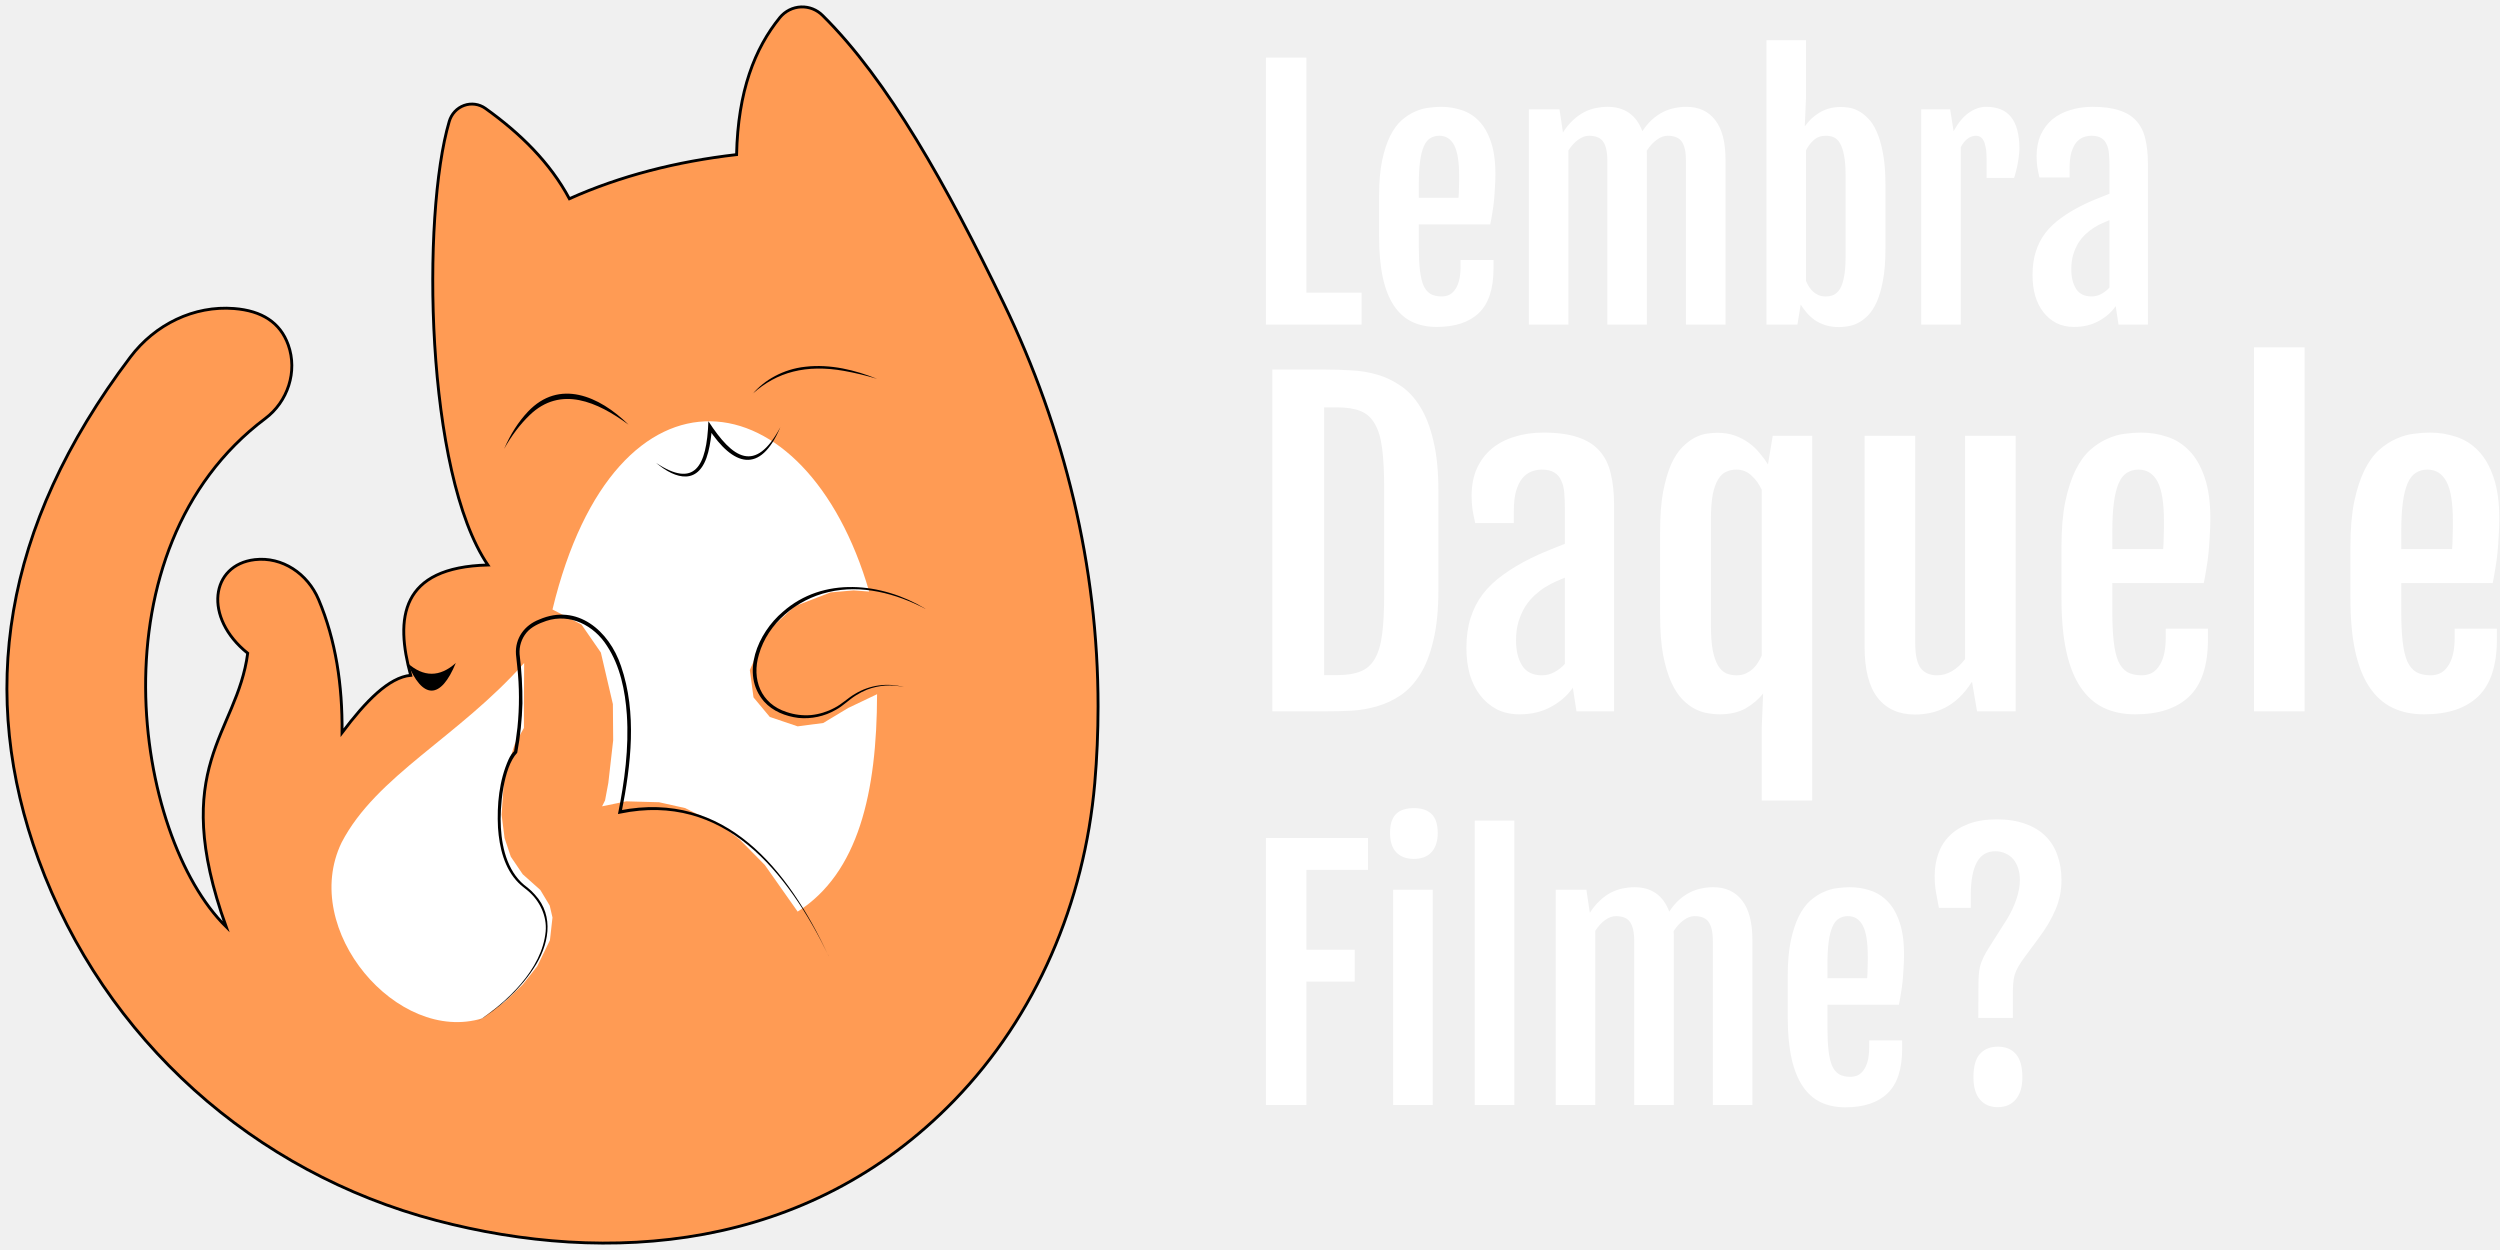
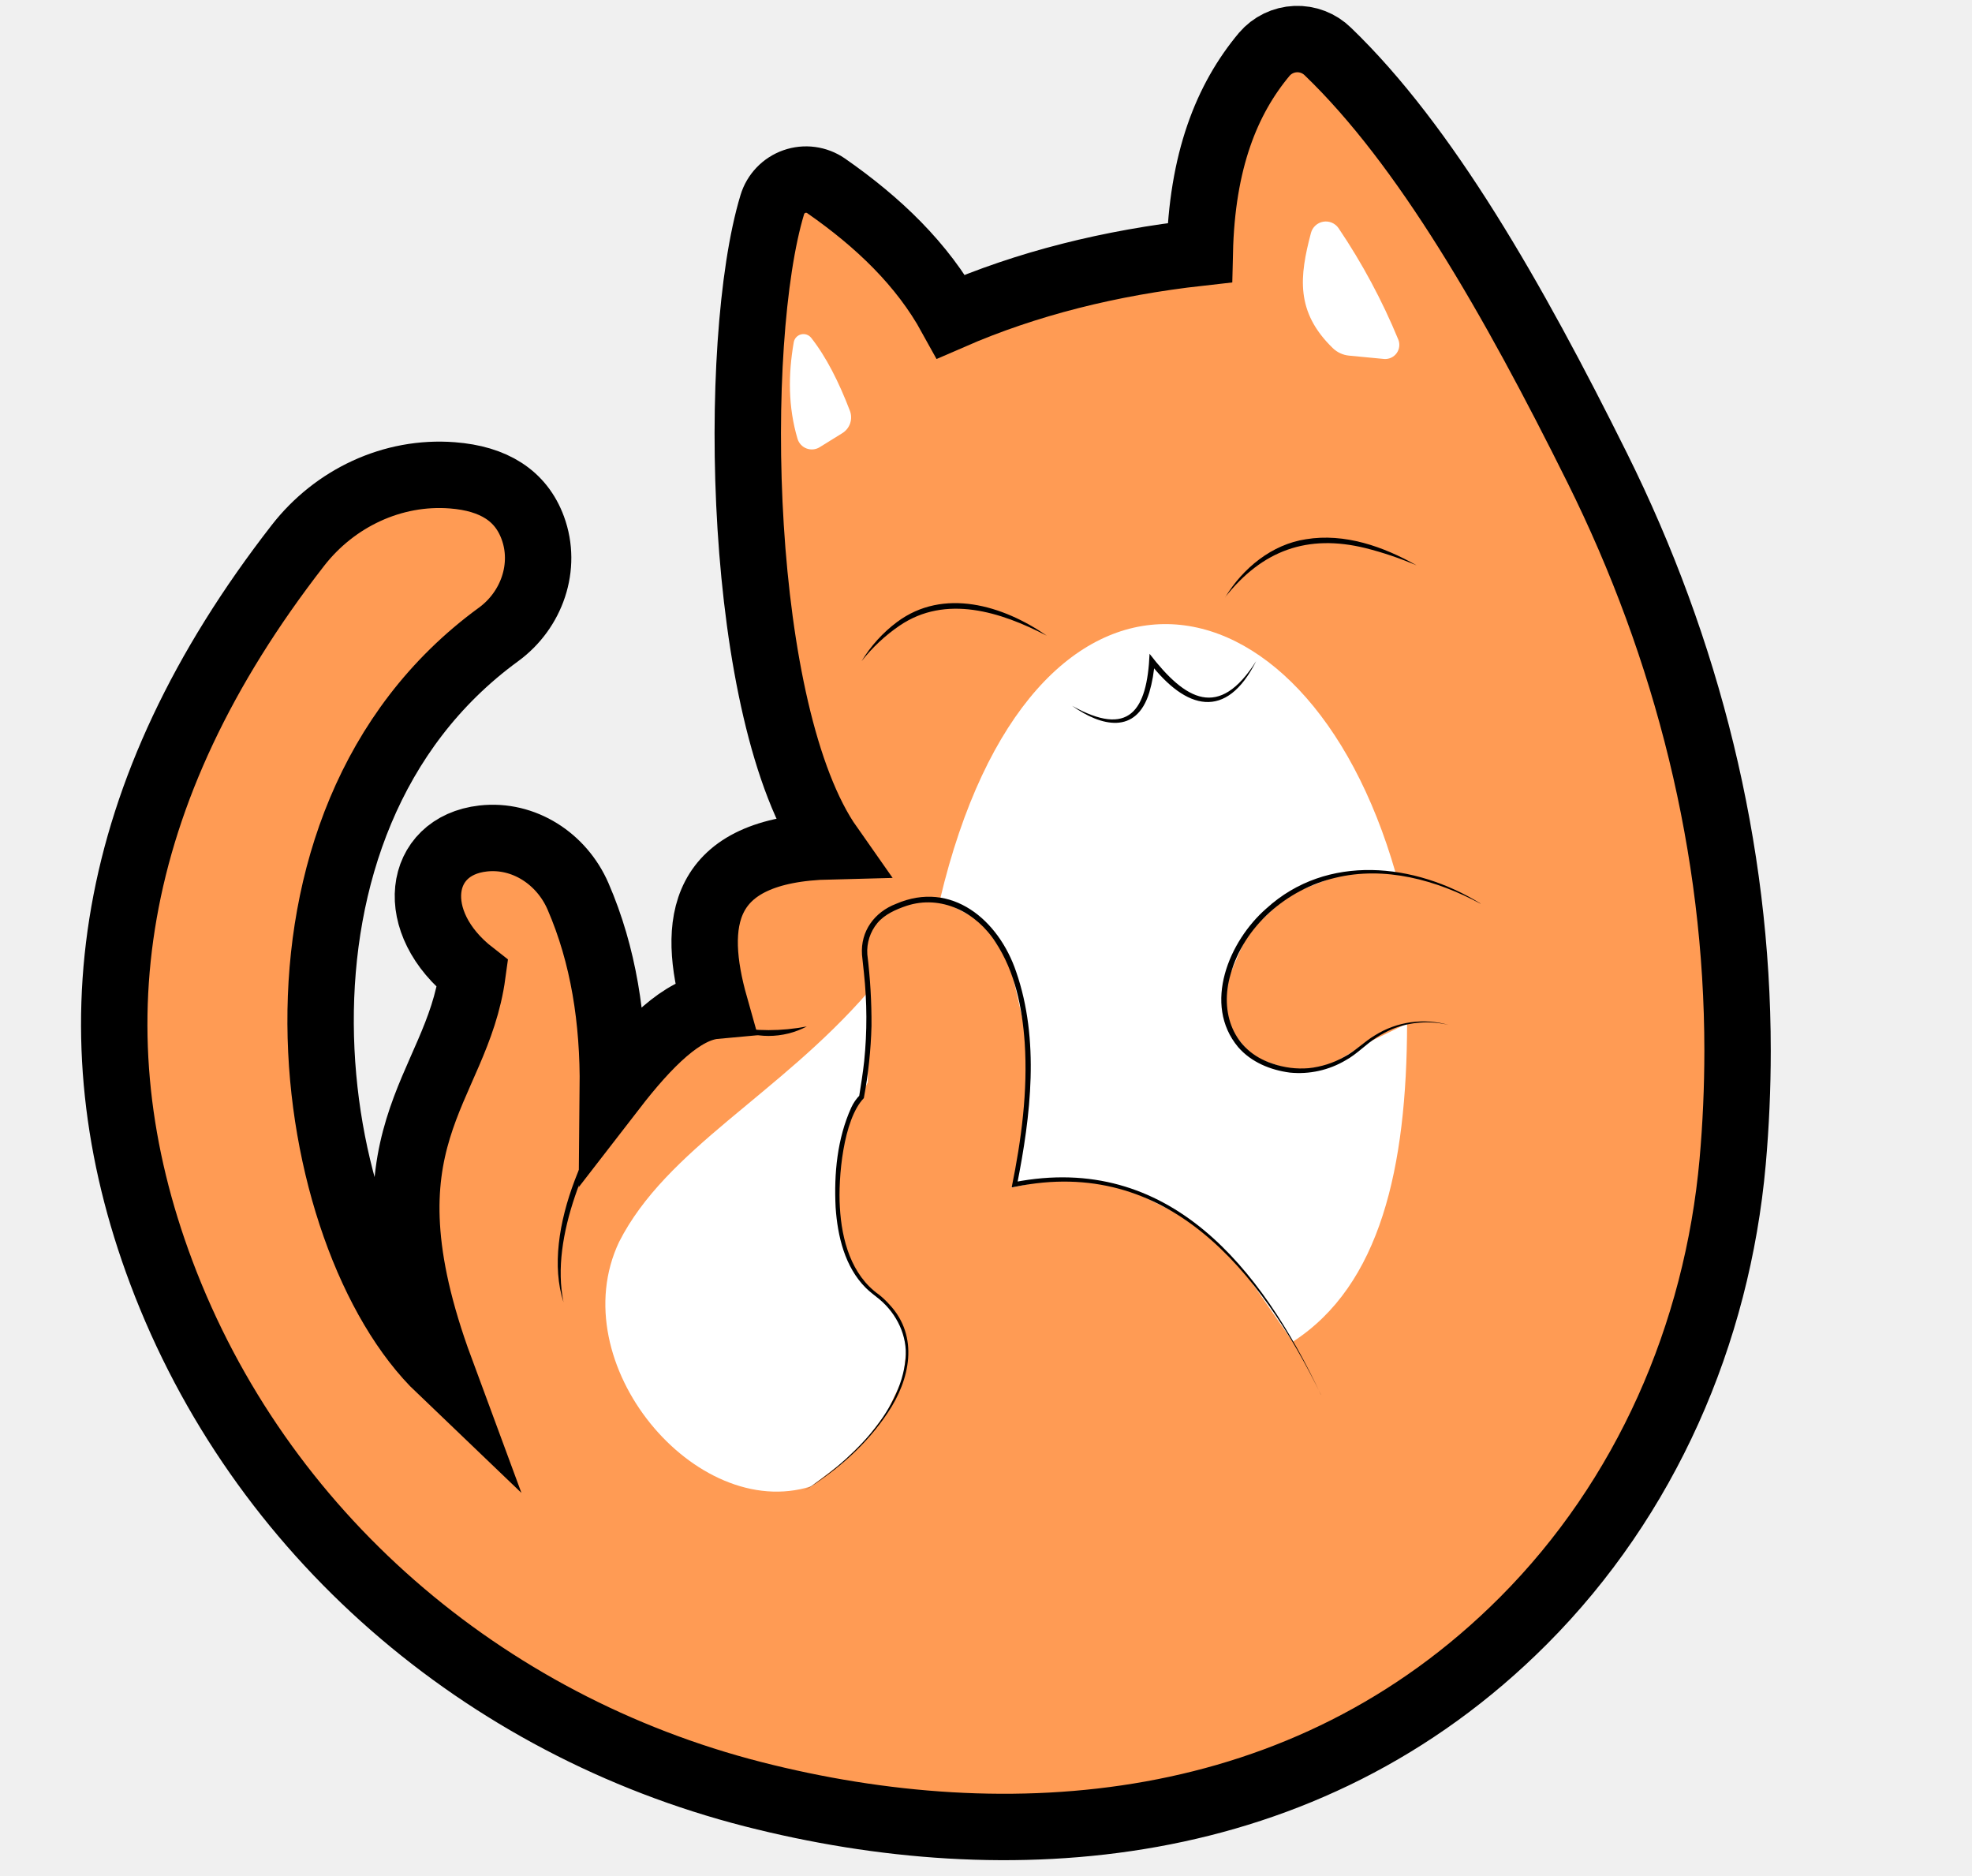
- <svg xmlns="http://www.w3.org/2000/svg" width="362" height="181" viewBox="0 0 362 181" fill="none">
-   <ellipse cx="89" cy="61.5" rx="9" ry="7.5" fill="#C4C4C4" />
-   <circle cx="89" cy="96" r="9" fill="#C4C4C4" />
-   <path d="M32.749 134.205C19.387 121.068 13.126 79.572 38.405 60.607C41.651 58.172 43.126 53.813 41.736 49.935C40.581 46.705 37.929 44.998 33.915 44.678C28.094 44.211 22.457 46.96 18.872 51.707C0.165 76.459 -3.111 100.678 5.579 124.47C15.117 150.595 36.917 169.809 63.184 176.719C87.943 183.23 116.862 181.313 138.164 159.344C150.065 147.07 157.016 130.684 158.521 113.411C158.839 109.74 158.998 106.033 159 102.289C159 82.021 154.114 62.093 145.344 43.94C137.11 26.907 128.595 11.624 119.126 2.252C118.713 1.833 118.22 1.506 117.678 1.291C117.137 1.077 116.558 0.979 115.978 1.004C115.398 1.029 114.829 1.176 114.307 1.436C113.785 1.697 113.32 2.065 112.942 2.518C109.283 7.016 106.859 13.193 106.656 22.387C97.951 23.389 89.847 25.461 82.447 28.776C79.657 23.561 75.387 19.344 70.279 15.689C69.834 15.375 69.323 15.172 68.788 15.099C68.254 15.025 67.709 15.083 67.2 15.267C66.691 15.45 66.231 15.755 65.858 16.156C65.484 16.557 65.208 17.043 65.052 17.574C61.016 31.275 61.602 68.578 70.644 81.811C57.915 82.129 57.211 89.559 59.467 97.785C56.306 98.082 52.953 101.536 49.53 106.09C49.596 99.212 48.628 92.727 46.138 86.822C44.551 83.06 40.862 80.577 36.9 81.036C30.509 81.778 29.406 89.418 35.868 94.589C34.303 106.402 24.366 110.883 32.749 134.205Z" fill="#FF9B54" stroke="black" stroke-width="0.418" stroke-miterlimit="10" />
-   <path d="M115.498 132C124.315 126.405 126.974 114.754 127 100.519L122.805 102.522L119.21 104.687L115.498 105.176L111.468 103.814L109.107 100.983L108.575 97.016L111.002 91.514L115.077 87.785L120.251 85.782L123.601 85.489L125.859 85.659C116.724 54.245 89.116 50.455 80 88.255L84.201 90.437L87.005 94.491L88.746 101.959L88.788 107.193L88.086 113.364L87.611 115.904L87.179 116.757L90.677 116.033L95.43 116.164L99.19 117.003L104.813 119.801L107.114 121.569L110.751 125.258L115.498 132Z" fill="white" />
-   <path d="M75.898 96C66.393 106.728 54.473 112.322 49.459 122.008C43.361 134.64 57.588 151.239 69.847 147.451L73.182 144.973L75.697 142.557L77.797 139.908L79.631 136.144L80 132.856L79.598 131.126L78.238 128.868L75.688 126.59L73.962 124.045L73.062 121.355L72.632 117.976L73.005 112.567L74.529 107.763L75.865 105.409V101.412L75.898 96Z" fill="white" />
-   <path d="M109.013 57C110.657 55.059 113.385 53.451 116.602 53.106C120.235 52.679 123.89 53.597 127 54.86C125.451 54.386 123.853 53.999 122.219 53.705C116.742 52.738 112.485 53.855 109 57H109.013Z" fill="black" />
-   <path d="M90.995 61.479C86.554 58.211 81.197 55.77 76.696 60.106C75.295 61.461 74.049 63.111 73 65C73.894 62.902 75.066 61.069 76.451 59.603C80.969 54.834 86.771 57.31 91 61.479H90.995Z" fill="black" />
-   <path d="M95 67.024C100.556 70.712 102.336 67.639 102.576 61C106.095 66.411 109.362 68.655 113 61.848C110.062 68.773 106.137 67.469 102.59 62.051L103.08 61.871C103.019 63.092 102.842 64.301 102.552 65.474C101.283 70.388 97.853 69.434 95 67.024Z" fill="black" />
-   <path d="M133.981 88.149C129.738 85.932 124.749 84.601 119.975 85.733C115.343 86.792 111.171 90.255 109.893 94.771C108.82 98.324 110.133 101.915 113.932 103.113C115.057 103.496 116.253 103.642 117.441 103.542C118.633 103.419 119.787 103.064 120.834 102.497C121.924 101.952 122.765 101.068 123.831 100.459C124.877 99.827 126.048 99.415 127.268 99.249C128.488 99.083 129.731 99.167 130.915 99.496C129.132 99.08 127.26 99.206 125.553 99.856C124.997 100.082 124.463 100.358 123.959 100.679C122.926 101.314 122.087 102.219 121.005 102.796C119.381 103.733 117.49 104.14 115.61 103.957C113.746 103.719 111.896 102.991 110.629 101.576C107.177 97.573 109.749 91.636 113.354 88.593C119.196 83.429 127.678 84.331 134 88.144L133.981 88.149Z" fill="black" />
-   <path d="M120 138.439C114.028 126.189 104.86 114.693 89.822 117.807L89.482 117.875C90.439 113.143 91.086 108.305 90.768 103.49C90.528 100.031 89.811 96.442 87.884 93.511C86.007 90.551 82.531 88.769 79.097 89.909C78.051 90.265 76.95 90.751 76.23 91.616C75.516 92.486 75.161 93.598 75.237 94.724C75.526 97.081 75.664 99.453 75.65 101.828C75.587 104.235 75.334 106.632 74.894 108.999C72.855 111.147 72.347 116.928 72.528 119.837C72.707 123.075 73.644 126.576 76.397 128.525C76.774 128.828 77.124 129.163 77.443 129.527C80.355 132.678 79.449 136.971 77.259 140.236C75.159 143.432 72.219 146.004 69 148C73.376 145.161 78.5 140.365 79.014 134.871C79.209 132.624 78.155 130.443 76.461 129.002C76.035 128.643 75.48 128.247 75.092 127.851C73.014 125.765 72.303 122.707 72.11 119.863C71.94 116.513 72.263 113.031 73.65 109.945C73.859 109.482 74.148 109.06 74.503 108.699L74.428 108.842C74.612 107.671 74.802 106.508 74.927 105.338C75.225 102.41 75.216 99.458 74.899 96.532C74.844 95.94 74.766 95.378 74.713 94.758C74.554 92.421 75.943 90.526 78.082 89.704C83.558 87.328 88.202 91.318 89.923 96.442C92.26 103.232 91.368 110.723 90.006 117.628L89.728 117.347C105.035 114.351 114.12 125.891 119.992 138.439H120Z" fill="black" />
-   <path d="M66 96C64.921 98.627 63.72 100 62.5 100C61.28 100 60.079 98.627 59 96C61.312 98.079 63.688 98.079 66 96Z" fill="black" />
-   <path d="M183.305 8.338H189.168V42.382H197.158V47H183.305V8.338ZM208.023 47.34C206.68 47.34 205.488 47.09 204.447 46.593C203.421 46.095 202.553 45.317 201.844 44.261C201.134 43.205 200.599 41.854 200.236 40.209C199.874 38.549 199.693 36.557 199.693 34.233V28.348C199.693 26.371 199.837 24.681 200.123 23.278C200.425 21.859 200.81 20.674 201.278 19.724C201.761 18.758 202.311 17.996 202.93 17.438C203.564 16.879 204.213 16.457 204.877 16.17C205.541 15.868 206.197 15.68 206.846 15.604C207.51 15.514 208.121 15.468 208.68 15.468C209.706 15.468 210.694 15.627 211.645 15.944C212.596 16.245 213.433 16.774 214.158 17.528C214.882 18.267 215.455 19.264 215.878 20.516C216.315 21.768 216.534 23.33 216.534 25.202C216.534 25.835 216.512 26.477 216.466 27.126C216.436 27.775 216.391 28.416 216.331 29.05C216.27 29.669 216.187 30.272 216.082 30.861C215.991 31.449 215.893 31.992 215.787 32.49H205.443V35.659C205.443 37.018 205.496 38.164 205.601 39.1C205.707 40.021 205.88 40.768 206.122 41.341C206.378 41.899 206.718 42.307 207.14 42.563C207.578 42.805 208.121 42.925 208.77 42.925C209.117 42.925 209.457 42.858 209.789 42.722C210.121 42.571 210.408 42.33 210.649 41.998C210.906 41.666 211.109 41.228 211.26 40.685C211.411 40.126 211.487 39.44 211.487 38.625V37.651H216.263V38.851C216.263 41.809 215.553 43.967 214.135 45.325C212.731 46.668 210.694 47.34 208.023 47.34ZM211.192 28.642C211.207 28.476 211.222 28.258 211.238 27.986C211.253 27.699 211.26 27.405 211.26 27.103C211.275 26.801 211.283 26.507 211.283 26.22C211.283 25.919 211.283 25.662 211.283 25.451C211.283 23.398 211.041 21.919 210.558 21.014C210.076 20.109 209.359 19.656 208.408 19.656C207.91 19.656 207.472 19.777 207.095 20.018C206.718 20.244 206.409 20.637 206.167 21.195C205.926 21.738 205.745 22.463 205.624 23.368C205.503 24.274 205.443 25.398 205.443 26.741V28.642H211.192ZM221.378 15.83H225.815L226.313 19.158V19.18C226.766 18.471 227.249 17.883 227.762 17.415C228.275 16.932 228.803 16.547 229.346 16.261C229.905 15.974 230.47 15.77 231.044 15.649C231.632 15.529 232.213 15.468 232.787 15.468C234.009 15.468 235.043 15.762 235.888 16.351C236.733 16.94 237.374 17.822 237.812 18.999C238.265 18.32 238.74 17.754 239.238 17.302C239.751 16.849 240.279 16.487 240.823 16.215C241.366 15.944 241.917 15.755 242.475 15.649C243.033 15.529 243.599 15.468 244.173 15.468C245.984 15.468 247.379 16.11 248.36 17.392C249.356 18.66 249.854 20.569 249.854 23.119V47H244.127V23.323C244.127 22.644 244.075 22.07 243.969 21.602C243.863 21.135 243.705 20.758 243.494 20.471C243.282 20.184 243.011 19.98 242.679 19.86C242.347 19.724 241.947 19.656 241.479 19.656C240.951 19.656 240.423 19.852 239.895 20.244C239.366 20.622 238.883 21.15 238.446 21.829C238.461 21.965 238.468 22.101 238.468 22.236C238.468 22.372 238.468 22.508 238.468 22.644V47H232.742V23.323C232.742 22.644 232.689 22.07 232.583 21.602C232.478 21.135 232.319 20.758 232.108 20.471C231.897 20.184 231.625 19.98 231.293 19.86C230.961 19.724 230.561 19.656 230.093 19.656C229.58 19.656 229.059 19.845 228.531 20.222C228.003 20.599 227.528 21.12 227.105 21.784V47H221.378V15.83ZM255.785 5.825H261.512V14.133L261.331 18.252L261.353 18.275C261.61 17.913 261.904 17.566 262.236 17.234C262.583 16.902 262.968 16.608 263.391 16.351C263.828 16.079 264.304 15.868 264.817 15.717C265.345 15.566 265.918 15.491 266.537 15.491C266.854 15.491 267.231 15.521 267.669 15.581C268.121 15.642 268.582 15.793 269.05 16.034C269.532 16.276 270.008 16.638 270.476 17.121C270.959 17.588 271.381 18.237 271.743 19.067C272.12 19.897 272.422 20.931 272.649 22.168C272.89 23.406 273.011 24.907 273.011 26.673V36.112C273.011 37.878 272.89 39.379 272.649 40.617C272.422 41.854 272.12 42.895 271.743 43.74C271.366 44.57 270.936 45.227 270.453 45.71C269.97 46.193 269.48 46.555 268.982 46.796C268.484 47.038 268.001 47.189 267.533 47.249C267.065 47.324 266.658 47.362 266.311 47.362C265.586 47.362 264.93 47.272 264.341 47.09C263.768 46.91 263.255 46.668 262.802 46.366C262.364 46.049 261.972 45.695 261.625 45.302C261.293 44.91 260.999 44.51 260.742 44.103L260.267 47H255.785V5.825ZM261.512 40.685C261.633 40.971 261.776 41.251 261.942 41.522C262.123 41.794 262.327 42.035 262.553 42.246C262.779 42.443 263.043 42.609 263.345 42.745C263.647 42.865 263.987 42.925 264.364 42.925C264.786 42.925 265.171 42.85 265.518 42.699C265.865 42.533 266.167 42.246 266.424 41.839C266.68 41.416 266.876 40.836 267.012 40.096C267.163 39.357 267.239 38.406 267.239 37.244V25.315C267.239 24.153 267.163 23.21 267.012 22.485C266.876 21.746 266.68 21.165 266.424 20.742C266.182 20.32 265.888 20.033 265.541 19.882C265.194 19.731 264.809 19.656 264.387 19.656C263.677 19.656 263.089 19.867 262.621 20.29C262.168 20.697 261.799 21.188 261.512 21.761V40.685ZM278.194 15.83H282.382L282.88 18.999C283.514 17.822 284.238 16.94 285.053 16.351C285.883 15.762 286.728 15.468 287.588 15.468C289.233 15.468 290.448 15.974 291.233 16.985C292.017 17.996 292.41 19.512 292.41 21.535C292.41 21.791 292.387 22.101 292.342 22.463C292.312 22.81 292.259 23.18 292.183 23.572C292.123 23.949 292.04 24.334 291.934 24.726C291.844 25.104 291.746 25.451 291.64 25.767H287.656V22.87C287.656 22.236 287.611 21.716 287.52 21.308C287.445 20.901 287.339 20.576 287.204 20.335C287.068 20.078 286.909 19.905 286.728 19.814C286.547 19.709 286.351 19.656 286.14 19.656C285.687 19.656 285.264 19.807 284.872 20.109C284.495 20.395 284.178 20.803 283.921 21.331V47H278.194V15.83ZM300.332 47.34C299.367 47.34 298.506 47.151 297.752 46.774C297.012 46.381 296.386 45.853 295.873 45.189C295.36 44.525 294.968 43.74 294.696 42.835C294.439 41.914 294.311 40.919 294.311 39.847C294.311 38.564 294.47 37.425 294.787 36.429C295.103 35.433 295.564 34.535 296.167 33.735C296.786 32.936 297.548 32.211 298.454 31.562C299.359 30.898 300.408 30.272 301.6 29.684C302.173 29.397 302.815 29.11 303.524 28.823C304.248 28.522 304.89 28.265 305.448 28.054V23.934C305.448 23.33 305.425 22.772 305.38 22.259C305.335 21.731 305.222 21.278 305.041 20.901C304.875 20.509 304.618 20.207 304.271 19.995C303.924 19.769 303.449 19.656 302.845 19.656C302.437 19.656 302.038 19.731 301.645 19.882C301.268 20.033 300.928 20.29 300.627 20.652C300.34 21.014 300.106 21.497 299.925 22.101C299.759 22.704 299.676 23.451 299.676 24.341V25.7H295.307C295.171 25.111 295.066 24.575 294.99 24.093C294.93 23.595 294.9 23.104 294.9 22.621C294.9 21.459 295.096 20.433 295.488 19.543C295.896 18.652 296.454 17.905 297.163 17.302C297.888 16.698 298.748 16.245 299.744 15.944C300.74 15.627 301.834 15.468 303.026 15.468C304.58 15.468 305.871 15.642 306.897 15.989C307.923 16.321 308.738 16.826 309.341 17.506C309.96 18.184 310.39 19.037 310.632 20.063C310.888 21.09 311.016 22.289 311.016 23.662V47H306.761L306.353 44.329C305.735 45.219 304.905 45.944 303.864 46.502C302.837 47.06 301.66 47.34 300.332 47.34ZM302.868 42.925C303.35 42.925 303.818 42.805 304.271 42.563C304.739 42.307 305.131 41.998 305.448 41.635V31.879C305.146 32 304.807 32.143 304.429 32.309C304.052 32.475 303.645 32.694 303.207 32.966C302.8 33.222 302.4 33.532 302.007 33.894C301.615 34.256 301.26 34.686 300.943 35.184C300.642 35.682 300.393 36.248 300.197 36.882C300.015 37.501 299.925 38.195 299.925 38.964C299.925 40.156 300.159 41.115 300.627 41.839C301.094 42.563 301.841 42.925 302.868 42.925ZM184.23 53.513H192.024C193.202 53.513 194.419 53.551 195.675 53.628C196.95 53.686 198.186 53.889 199.384 54.237C200.6 54.585 201.74 55.125 202.802 55.859C203.884 56.574 204.831 57.588 205.642 58.902C206.453 60.196 207.091 61.838 207.554 63.827C208.037 65.797 208.279 68.212 208.279 71.071V85.442C208.279 88.301 208.037 90.725 207.554 92.714C207.091 94.704 206.453 96.346 205.642 97.64C204.831 98.934 203.884 99.948 202.802 100.682C201.74 101.397 200.6 101.928 199.384 102.276C198.186 102.623 196.95 102.836 195.675 102.913C194.419 102.971 193.202 103 192.024 103H184.23V53.513ZM193.647 97.756C194.999 97.756 196.11 97.582 196.979 97.234C197.867 96.886 198.563 96.278 199.065 95.409C199.586 94.52 199.944 93.323 200.137 91.816C200.33 90.29 200.427 88.368 200.427 86.05V70.694C200.427 68.376 200.33 66.464 200.137 64.957C199.944 63.431 199.586 62.234 199.065 61.364C198.563 60.476 197.867 59.858 196.979 59.51C196.11 59.163 194.999 58.989 193.647 58.989H191.734V97.756H193.647ZM220.042 103.435C218.806 103.435 217.705 103.193 216.739 102.71C215.792 102.208 214.991 101.532 214.334 100.682C213.677 99.832 213.175 98.828 212.827 97.669C212.499 96.49 212.335 95.216 212.335 93.844C212.335 92.202 212.538 90.744 212.943 89.469C213.349 88.194 213.938 87.045 214.711 86.021C215.503 84.998 216.478 84.07 217.637 83.24C218.796 82.39 220.139 81.588 221.665 80.835C222.399 80.468 223.219 80.101 224.127 79.734C225.054 79.348 225.875 79.019 226.59 78.749V73.476C226.59 72.703 226.561 71.988 226.503 71.332C226.445 70.655 226.3 70.076 226.069 69.593C225.856 69.091 225.528 68.704 225.083 68.434C224.639 68.144 224.031 67.999 223.258 67.999C222.737 67.999 222.225 68.096 221.722 68.289C221.24 68.482 220.805 68.811 220.419 69.274C220.052 69.738 219.752 70.356 219.52 71.129C219.308 71.901 219.202 72.858 219.202 73.997V75.736H213.61C213.436 74.982 213.301 74.296 213.204 73.678C213.127 73.041 213.088 72.413 213.088 71.795C213.088 70.308 213.339 68.994 213.842 67.855C214.363 66.715 215.078 65.759 215.986 64.986C216.913 64.214 218.014 63.634 219.289 63.248C220.563 62.842 221.964 62.639 223.49 62.639C225.479 62.639 227.131 62.861 228.444 63.306C229.758 63.731 230.801 64.378 231.574 65.247C232.366 66.116 232.916 67.207 233.225 68.521C233.553 69.835 233.718 71.37 233.718 73.128V103H228.271L227.749 99.581C226.957 100.721 225.895 101.648 224.562 102.363C223.248 103.077 221.742 103.435 220.042 103.435ZM223.287 97.785C223.905 97.785 224.504 97.63 225.083 97.321C225.682 96.993 226.184 96.597 226.59 96.133V83.645C226.204 83.8 225.769 83.983 225.286 84.196C224.803 84.408 224.282 84.689 223.722 85.036C223.2 85.365 222.688 85.76 222.186 86.224C221.684 86.688 221.23 87.238 220.824 87.876C220.438 88.513 220.119 89.237 219.868 90.049C219.636 90.841 219.52 91.729 219.52 92.714C219.52 94.24 219.82 95.467 220.419 96.394C221.017 97.321 221.974 97.785 223.287 97.785ZM248.958 103.435C248.514 103.435 247.992 103.386 247.393 103.29C246.795 103.212 246.176 103.019 245.539 102.71C244.902 102.401 244.274 101.938 243.656 101.32C243.038 100.701 242.487 99.861 242.004 98.799C241.521 97.736 241.125 96.413 240.816 94.829C240.527 93.245 240.382 91.323 240.382 89.064V76.981C240.382 74.722 240.527 72.799 240.816 71.216C241.125 69.632 241.512 68.309 241.975 67.246C242.458 66.184 242.999 65.353 243.598 64.754C244.216 64.136 244.824 63.673 245.423 63.364C246.041 63.055 246.63 62.861 247.191 62.784C247.77 62.707 248.263 62.668 248.668 62.668C249.615 62.668 250.465 62.803 251.218 63.074C251.971 63.344 252.647 63.702 253.246 64.146C253.845 64.571 254.366 65.064 254.811 65.624C255.274 66.165 255.67 66.705 255.999 67.246L256.694 63.103H262.402V115.922H255.1V105.289L255.303 100.421C254.646 101.252 253.806 101.967 252.782 102.565C251.759 103.145 250.484 103.435 248.958 103.435ZM251.45 97.785C251.933 97.785 252.358 97.707 252.725 97.553C253.111 97.379 253.449 97.167 253.739 96.915C254.048 96.645 254.308 96.336 254.521 95.988C254.753 95.641 254.946 95.283 255.1 94.916V70.926C254.733 70.115 254.241 69.429 253.623 68.869C253.024 68.289 252.29 67.999 251.421 67.999C250.88 67.999 250.387 68.106 249.943 68.318C249.499 68.511 249.112 68.878 248.784 69.419C248.456 69.941 248.195 70.675 248.002 71.621C247.828 72.568 247.741 73.785 247.741 75.272V90.512C247.741 92 247.828 93.216 248.002 94.163C248.195 95.109 248.456 95.853 248.784 96.394C249.112 96.915 249.499 97.282 249.943 97.495C250.407 97.688 250.909 97.785 251.45 97.785ZM269.993 63.103H277.323V93.091C277.323 94.849 277.594 96.075 278.135 96.771C278.676 97.447 279.467 97.785 280.511 97.785C281.245 97.785 281.959 97.582 282.655 97.176C283.35 96.771 283.978 96.191 284.538 95.438V63.103H291.868V103H286.276L285.552 98.741H285.523C284.944 99.649 284.325 100.412 283.669 101.03C283.031 101.629 282.355 102.111 281.641 102.478C280.945 102.826 280.23 103.077 279.496 103.232C278.762 103.386 278.028 103.464 277.294 103.464C274.957 103.464 273.151 102.652 271.876 101.03C270.621 99.407 269.993 96.954 269.993 93.67V63.103ZM309.166 103.435C307.447 103.435 305.921 103.116 304.588 102.478C303.274 101.841 302.164 100.846 301.256 99.494C300.348 98.142 299.662 96.413 299.199 94.308C298.735 92.183 298.503 89.633 298.503 86.659V79.126C298.503 76.595 298.687 74.432 299.054 72.635C299.44 70.82 299.933 69.303 300.532 68.086C301.15 66.85 301.855 65.875 302.647 65.16C303.458 64.445 304.288 63.904 305.138 63.538C305.988 63.151 306.829 62.91 307.659 62.813C308.509 62.697 309.291 62.639 310.006 62.639C311.319 62.639 312.585 62.842 313.802 63.248C315.018 63.634 316.091 64.31 317.018 65.276C317.945 66.222 318.679 67.497 319.22 69.1C319.78 70.704 320.06 72.703 320.06 75.098C320.06 75.909 320.031 76.73 319.973 77.561C319.934 78.391 319.876 79.212 319.799 80.024C319.722 80.816 319.616 81.588 319.48 82.342C319.365 83.095 319.239 83.79 319.104 84.428H305.863V88.484C305.863 90.222 305.93 91.691 306.066 92.888C306.201 94.066 306.423 95.022 306.732 95.757C307.06 96.471 307.495 96.993 308.036 97.321C308.596 97.63 309.291 97.785 310.122 97.785C310.566 97.785 311.001 97.698 311.426 97.524C311.851 97.331 312.218 97.022 312.527 96.597C312.855 96.172 313.116 95.612 313.309 94.916C313.502 94.202 313.599 93.323 313.599 92.28V91.034H319.712V92.569C319.712 96.355 318.804 99.118 316.989 100.856C315.192 102.575 312.585 103.435 309.166 103.435ZM313.222 79.502C313.241 79.29 313.261 79.01 313.28 78.662C313.299 78.295 313.309 77.918 313.309 77.532C313.328 77.146 313.338 76.769 313.338 76.402C313.338 76.016 313.338 75.687 313.338 75.417C313.338 72.79 313.029 70.897 312.411 69.738C311.793 68.579 310.875 67.999 309.658 67.999C309.021 67.999 308.461 68.154 307.978 68.463C307.495 68.753 307.099 69.255 306.79 69.97C306.481 70.665 306.249 71.592 306.095 72.751C305.94 73.91 305.863 75.349 305.863 77.068V79.502H313.222ZM326.376 50.296H333.707V103H326.376V50.296ZM351.004 103.435C349.285 103.435 347.759 103.116 346.426 102.478C345.113 101.841 344.002 100.846 343.094 99.494C342.186 98.142 341.501 96.413 341.037 94.308C340.573 92.183 340.342 89.633 340.342 86.659V79.126C340.342 76.595 340.525 74.432 340.892 72.635C341.279 70.82 341.771 69.303 342.37 68.086C342.988 66.85 343.693 65.875 344.485 65.16C345.296 64.445 346.127 63.904 346.977 63.538C347.827 63.151 348.667 62.91 349.497 62.813C350.347 62.697 351.13 62.639 351.844 62.639C353.158 62.639 354.423 62.842 355.64 63.248C356.857 63.634 357.929 64.31 358.856 65.276C359.783 66.222 360.517 67.497 361.058 69.1C361.618 70.704 361.898 72.703 361.898 75.098C361.898 75.909 361.869 76.73 361.811 77.561C361.773 78.391 361.715 79.212 361.638 80.024C361.56 80.816 361.454 81.588 361.319 82.342C361.203 83.095 361.077 83.79 360.942 84.428H347.701V88.484C347.701 90.222 347.769 91.691 347.904 92.888C348.039 94.066 348.261 95.022 348.57 95.757C348.899 96.471 349.333 96.993 349.874 97.321C350.434 97.63 351.13 97.785 351.96 97.785C352.404 97.785 352.839 97.698 353.264 97.524C353.689 97.331 354.056 97.022 354.365 96.597C354.693 96.172 354.954 95.612 355.147 94.916C355.341 94.202 355.437 93.323 355.437 92.28V91.034H361.551V92.569C361.551 96.355 360.643 99.118 358.827 100.856C357.031 102.575 354.423 103.435 351.004 103.435ZM355.06 79.502C355.08 79.29 355.099 79.01 355.118 78.662C355.138 78.295 355.147 77.918 355.147 77.532C355.167 77.146 355.176 76.769 355.176 76.402C355.176 76.016 355.176 75.687 355.176 75.417C355.176 72.79 354.867 70.897 354.249 69.738C353.631 68.579 352.714 67.999 351.497 67.999C350.859 67.999 350.299 68.154 349.816 68.463C349.333 68.753 348.937 69.255 348.628 69.97C348.319 70.665 348.087 71.592 347.933 72.751C347.778 73.91 347.701 75.349 347.701 77.068V79.502H355.06ZM183.305 121.338H198.086V125.956H189.168V137.523H196.162V142.14H189.168V160H183.305V121.338ZM204.696 124.371C203.639 124.371 202.802 124.054 202.183 123.42C201.58 122.787 201.278 121.859 201.278 120.636C201.278 119.957 201.353 119.391 201.504 118.939C201.67 118.471 201.896 118.101 202.183 117.829C202.485 117.543 202.847 117.339 203.27 117.218C203.692 117.082 204.175 117.014 204.718 117.014C205.85 117.014 206.71 117.301 207.299 117.875C207.887 118.448 208.182 119.369 208.182 120.636C208.182 121.813 207.88 122.734 207.276 123.398C206.688 124.047 205.828 124.371 204.696 124.371ZM201.73 128.83H207.457V160H201.73V128.83ZM213.546 118.825H219.273V160H213.546V118.825ZM225.272 128.83H229.708L230.206 132.158V132.181C230.659 131.471 231.142 130.883 231.655 130.415C232.168 129.932 232.696 129.547 233.24 129.26C233.798 128.974 234.364 128.77 234.937 128.649C235.526 128.529 236.107 128.468 236.68 128.468C237.903 128.468 238.936 128.762 239.781 129.351C240.626 129.94 241.268 130.822 241.705 131.999C242.158 131.32 242.633 130.754 243.131 130.302C243.645 129.849 244.173 129.487 244.716 129.215C245.259 128.944 245.81 128.755 246.368 128.649C246.927 128.529 247.493 128.468 248.066 128.468C249.877 128.468 251.273 129.11 252.254 130.392C253.25 131.66 253.748 133.569 253.748 136.119V160H248.021V136.323C248.021 135.644 247.968 135.07 247.862 134.603C247.757 134.135 247.598 133.757 247.387 133.471C247.176 133.184 246.904 132.98 246.572 132.86C246.24 132.724 245.84 132.656 245.372 132.656C244.844 132.656 244.316 132.852 243.788 133.244C243.26 133.622 242.777 134.15 242.339 134.829C242.354 134.965 242.362 135.101 242.362 135.236C242.362 135.372 242.362 135.508 242.362 135.644V160H236.635V136.323C236.635 135.644 236.582 135.07 236.477 134.603C236.371 134.135 236.212 133.757 236.001 133.471C235.79 133.184 235.518 132.98 235.186 132.86C234.854 132.724 234.454 132.656 233.987 132.656C233.473 132.656 232.953 132.844 232.425 133.222C231.897 133.599 231.421 134.12 230.999 134.784V160H225.272V128.83ZM267.193 160.34C265.85 160.34 264.658 160.091 263.617 159.593C262.591 159.095 261.723 158.317 261.014 157.261C260.305 156.205 259.769 154.854 259.407 153.209C259.044 151.549 258.863 149.557 258.863 147.233V141.348C258.863 139.371 259.007 137.681 259.293 136.278C259.595 134.859 259.98 133.674 260.448 132.724C260.931 131.758 261.482 130.996 262.1 130.438C262.734 129.879 263.383 129.457 264.047 129.17C264.711 128.868 265.367 128.679 266.016 128.604C266.68 128.513 267.291 128.468 267.85 128.468C268.876 128.468 269.864 128.627 270.815 128.944C271.766 129.245 272.603 129.774 273.328 130.528C274.052 131.268 274.626 132.264 275.048 133.516C275.486 134.769 275.704 136.33 275.704 138.202C275.704 138.835 275.682 139.477 275.637 140.126C275.606 140.775 275.561 141.416 275.501 142.05C275.44 142.668 275.357 143.272 275.252 143.861C275.161 144.449 275.063 144.992 274.958 145.49H264.613V148.659C264.613 150.018 264.666 151.164 264.771 152.1C264.877 153.021 265.051 153.768 265.292 154.341C265.549 154.899 265.888 155.307 266.311 155.563C266.748 155.805 267.291 155.926 267.94 155.926C268.287 155.926 268.627 155.858 268.959 155.722C269.291 155.571 269.578 155.329 269.819 154.997C270.076 154.665 270.279 154.228 270.43 153.685C270.581 153.126 270.657 152.44 270.657 151.625V150.651H275.433V151.851C275.433 154.809 274.724 156.967 273.305 158.325C271.902 159.668 269.864 160.34 267.193 160.34ZM270.362 141.642C270.378 141.476 270.393 141.257 270.408 140.986C270.423 140.699 270.43 140.405 270.43 140.103C270.445 139.801 270.453 139.507 270.453 139.22C270.453 138.918 270.453 138.662 270.453 138.451C270.453 136.398 270.212 134.919 269.729 134.014C269.246 133.109 268.529 132.656 267.578 132.656C267.08 132.656 266.643 132.777 266.265 133.018C265.888 133.244 265.579 133.637 265.337 134.195C265.096 134.738 264.915 135.463 264.794 136.368C264.673 137.274 264.613 138.398 264.613 139.741V141.642H270.362ZM286.479 142.797C286.479 142.193 286.494 141.672 286.524 141.235C286.555 140.782 286.615 140.352 286.706 139.945C286.811 139.537 286.962 139.13 287.158 138.722C287.354 138.3 287.619 137.824 287.95 137.296L290.622 133.086C291.195 132.15 291.648 131.185 291.98 130.189C292.312 129.193 292.478 128.272 292.478 127.427C292.478 126.808 292.395 126.242 292.229 125.729C292.063 125.216 291.829 124.779 291.527 124.416C291.225 124.054 290.848 123.775 290.395 123.579C289.958 123.368 289.467 123.262 288.924 123.262C287.702 123.262 286.804 123.805 286.23 124.892C285.657 125.978 285.37 127.548 285.37 129.6V131.456H280.752C280.586 130.611 280.443 129.841 280.322 129.147C280.201 128.438 280.141 127.668 280.141 126.838C280.141 125.692 280.315 124.62 280.662 123.624C281.009 122.628 281.552 121.76 282.292 121.021C283.031 120.282 283.967 119.701 285.098 119.278C286.23 118.856 287.581 118.644 289.15 118.644C290.705 118.644 292.063 118.856 293.225 119.278C294.402 119.686 295.383 120.274 296.167 121.044C296.952 121.813 297.533 122.741 297.91 123.828C298.303 124.899 298.499 126.099 298.499 127.427C298.499 128.182 298.431 128.906 298.295 129.6C298.159 130.279 297.948 130.966 297.661 131.66C297.375 132.339 297.02 133.041 296.597 133.765C296.175 134.474 295.669 135.221 295.081 136.006L293.27 138.451C292.832 139.039 292.493 139.545 292.251 139.967C292.01 140.39 291.829 140.805 291.708 141.212C291.602 141.62 291.535 142.05 291.504 142.502C291.474 142.955 291.459 143.498 291.459 144.132V147.392H286.457L286.479 142.797ZM285.755 155.993C285.755 154.409 286.072 153.277 286.706 152.598C287.339 151.904 288.199 151.557 289.286 151.557C290.418 151.557 291.293 151.919 291.912 152.643C292.53 153.368 292.84 154.484 292.84 155.993C292.84 157.367 292.523 158.431 291.889 159.185C291.27 159.94 290.395 160.317 289.263 160.317C288.192 160.317 287.339 159.955 286.706 159.23C286.072 158.491 285.755 157.412 285.755 155.993Z" fill="white" />
+ <svg xmlns="http://www.w3.org/2000/svg" width="594" height="565" viewBox="0 0 594 565" fill="none">
+   <path d="M132.664 412.484C91.312 372.963 71.934 248.133 150.168 191.078C160.215 183.755 164.778 170.64 160.479 158.974C156.903 149.258 148.696 144.123 136.274 143.161C118.258 141.755 100.813 150.024 89.72 164.305C31.825 238.765 21.685 311.625 48.58 383.199C78.098 461.79 145.562 519.594 226.853 540.38C303.478 559.966 392.977 554.201 458.9 488.111C495.731 451.188 517.246 401.891 521.903 349.928C522.885 338.886 523.379 327.734 523.384 316.471C523.384 255.499 508.264 195.549 481.121 140.938C455.639 89.699 429.288 43.724 399.984 15.528C398.703 14.268 397.178 13.285 395.502 12.639C393.826 11.993 392.035 11.699 390.24 11.774C388.446 11.849 386.686 12.292 385.069 13.075C383.453 13.859 382.015 14.966 380.844 16.329C369.521 29.86 362.02 48.441 361.39 76.1C334.452 79.115 309.37 85.348 286.468 95.32C277.835 79.634 264.621 66.946 248.811 55.952C247.434 55.005 245.854 54.397 244.199 54.176C242.543 53.955 240.859 54.128 239.283 54.681C237.707 55.233 236.283 56.15 235.128 57.356C233.973 58.563 233.118 60.025 232.634 61.623C220.144 102.839 221.958 215.058 249.943 254.868C210.549 255.822 208.37 278.176 215.351 302.922C205.568 303.816 195.19 314.205 184.599 327.907C184.803 307.214 181.806 287.705 174.101 269.941C169.188 258.624 157.771 251.156 145.511 252.535C125.733 254.766 122.319 277.75 142.319 293.308C137.474 328.844 106.722 342.324 132.664 412.484Z" fill="#FF9B54" stroke="black" stroke-width="20" stroke-miterlimit="10" />
+   <path d="M389.409 404.105C415.802 387.074 423.763 351.606 423.84 308.27L411.282 314.367L400.52 320.958L389.409 322.449L377.345 318.301L370.279 309.684L368.686 297.608L375.949 280.858L388.149 269.507L403.636 263.41L413.665 262.516L420.426 263.035C393.079 167.405 310.434 155.866 283.147 270.938L295.722 277.58L304.117 289.919L309.327 312.656L309.455 328.588L307.352 347.374L305.93 355.106L304.636 357.703L315.108 355.498L329.335 355.898L340.591 358.453L357.423 366.968L364.31 372.35L375.2 383.582L389.409 404.105Z" fill="white" />
+   <path d="M261.488 298.792C234.524 329.832 200.707 346.02 186.48 374.045C169.18 410.594 209.544 458.622 244.324 447.662L253.783 440.492L260.917 433.501L266.877 425.837L272.079 414.945L273.126 405.433L271.985 400.426L268.129 393.895L260.892 387.304L255.996 379.938L253.442 372.154L252.225 362.378L253.28 346.727L257.605 332.829L261.394 326.017V314.452L261.488 298.792Z" fill="white" />
+   <path d="M369.052 179.897C374.322 171.177 383.066 163.956 393.377 162.406C405.024 160.49 416.739 164.611 426.709 170.283C421.745 168.153 416.62 166.419 411.384 165.097C393.828 160.754 380.18 165.769 369.01 179.897H369.052Z" fill="black" />
+   <path d="M315.245 191.427C301.495 184.291 284.91 178.96 270.972 188.43C266.636 191.388 262.777 194.992 259.53 199.117C262.297 194.535 265.926 190.533 270.214 187.331C284.203 176.916 302.167 182.324 315.262 191.427H315.245Z" fill="black" />
+   <path d="M322.933 212.571C340.046 222.16 345.529 214.172 346.269 196.911C357.107 210.979 367.171 216.812 378.375 199.117C369.325 217.119 357.235 213.73 346.312 199.645L347.819 199.176C347.632 202.35 347.087 205.493 346.193 208.544C342.285 221.317 331.719 218.839 322.933 212.571Z" fill="black" />
+   <path d="M445.924 272.164C432.668 265.028 417.079 260.744 402.163 264.389C387.689 267.795 374.654 278.942 370.661 293.478C367.307 304.915 371.411 316.471 383.279 320.328C386.795 321.561 390.533 322.031 394.245 321.708C397.969 321.313 401.575 320.169 404.845 318.344C408.25 316.59 410.881 313.746 414.21 311.787C417.478 309.752 421.137 308.424 424.95 307.89C428.762 307.356 432.645 307.628 436.346 308.687C430.774 307.347 424.925 307.751 419.591 309.845C417.853 310.573 416.186 311.46 414.61 312.494C411.383 314.537 408.761 317.45 405.381 319.306C400.307 322.325 394.398 323.635 388.524 323.045C382.7 322.278 376.919 319.936 372.96 315.381C362.173 302.496 370.21 283.387 381.474 273.594C399.728 256.972 426.232 259.876 445.984 272.147L445.924 272.164Z" fill="black" />
+   <path d="M397.881 420.012C379.652 382.858 351.667 347.995 305.769 357.439L304.73 357.644C307.65 343.295 309.626 328.622 308.655 314.018C307.923 303.527 305.735 292.644 299.852 283.754C294.122 274.778 283.513 269.371 273.033 272.828C269.84 273.909 266.477 275.383 264.28 278.005C262.102 280.644 261.017 284.018 261.25 287.432C262.131 294.579 262.552 301.776 262.51 308.977C262.317 316.276 261.546 323.549 260.202 330.726C253.979 337.24 252.429 354.774 252.983 363.596C253.527 373.415 256.388 384.034 264.791 389.943C265.941 390.863 267.009 391.88 267.984 392.983C276.873 402.538 274.106 415.558 267.422 425.462C261.011 435.153 252.037 442.953 242.212 449.008C255.571 440.398 271.211 425.854 272.777 409.189C273.373 402.376 270.155 395.76 264.987 391.391C263.684 390.301 261.99 389.1 260.807 387.9C254.464 381.573 252.293 372.299 251.705 363.673C251.186 353.514 252.174 342.954 256.405 333.595C257.044 332.191 257.926 330.911 259.01 329.815L258.78 330.249C259.342 326.698 259.921 323.172 260.304 319.621C261.213 310.741 261.184 301.79 260.219 292.916C260.049 291.12 259.811 289.416 259.649 287.534C259.164 280.449 263.404 274.701 269.934 272.206C286.646 265.002 300.822 277.103 306.075 292.644C313.21 313.235 310.485 335.954 306.331 356.894L305.479 356.043C352.204 346.957 379.933 381.956 397.855 420.012H397.881Z" fill="black" />
+   <path d="M243.032 309.141C239.478 311.019 235.519 312 231.5 312C227.481 312 223.522 311.019 219.968 309.141C227.584 310.627 235.416 310.627 243.032 309.141Z" fill="black" />
+   <path d="M169.743 392.198C162.745 370.679 178.113 338.728 192.799 323C190.9 325.504 189.104 328.058 187.461 330.715C177.176 347.448 165.623 372.288 169.743 392.198Z" fill="black" />
+   <path d="M406.335 107.105L416.935 108.119C417.656 108.171 418.379 108.039 419.035 107.735C419.691 107.431 420.259 106.965 420.685 106.38C421.111 105.796 421.381 105.112 421.47 104.394C421.558 103.676 421.463 102.948 421.192 102.277C416.344 90.51 410.313 79.265 403.193 68.717C402.69 67.985 401.988 67.413 401.17 67.068C400.352 66.723 399.452 66.621 398.577 66.772C397.702 66.924 396.889 67.323 396.235 67.923C395.58 68.523 395.111 69.298 394.884 70.156C391.418 83.253 390.175 93.923 401.482 104.866C402.801 106.138 404.511 106.927 406.335 107.105Z" fill="white" />
+   <path d="M246.903 134.687L253.766 130.43C254.857 129.743 255.677 128.698 256.085 127.475C256.493 126.252 256.465 124.924 256.005 123.719C252.659 114.974 248.845 107.446 244.332 101.732C243.976 101.289 243.5 100.958 242.961 100.777C242.422 100.597 241.842 100.575 241.291 100.714C240.74 100.852 240.24 101.147 239.851 101.561C239.462 101.976 239.2 102.493 239.096 103.052C237.393 112.87 237.393 122.595 240.229 132.158C240.427 132.82 240.775 133.426 241.245 133.931C241.716 134.436 242.296 134.826 242.942 135.071C243.587 135.316 244.28 135.408 244.967 135.342C245.654 135.275 246.317 135.051 246.903 134.687Z" fill="white" />
</svg>
